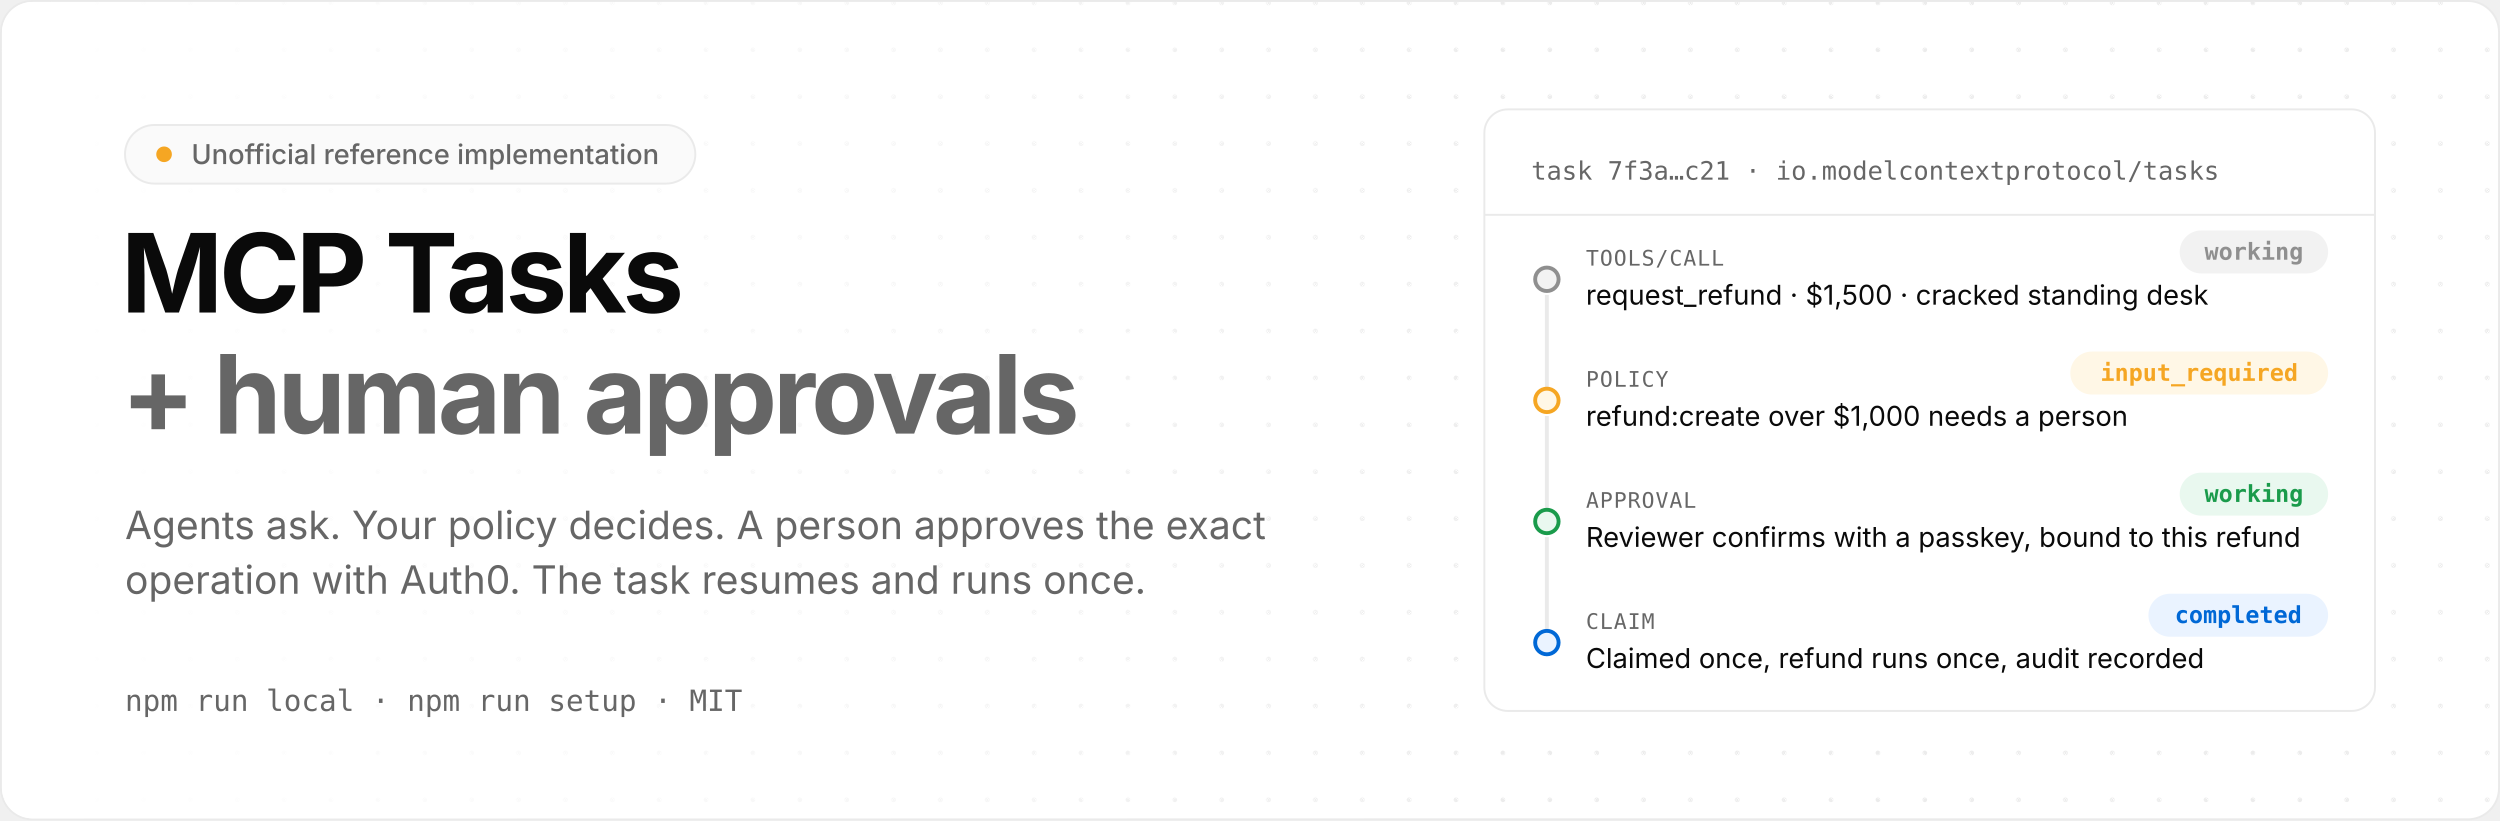
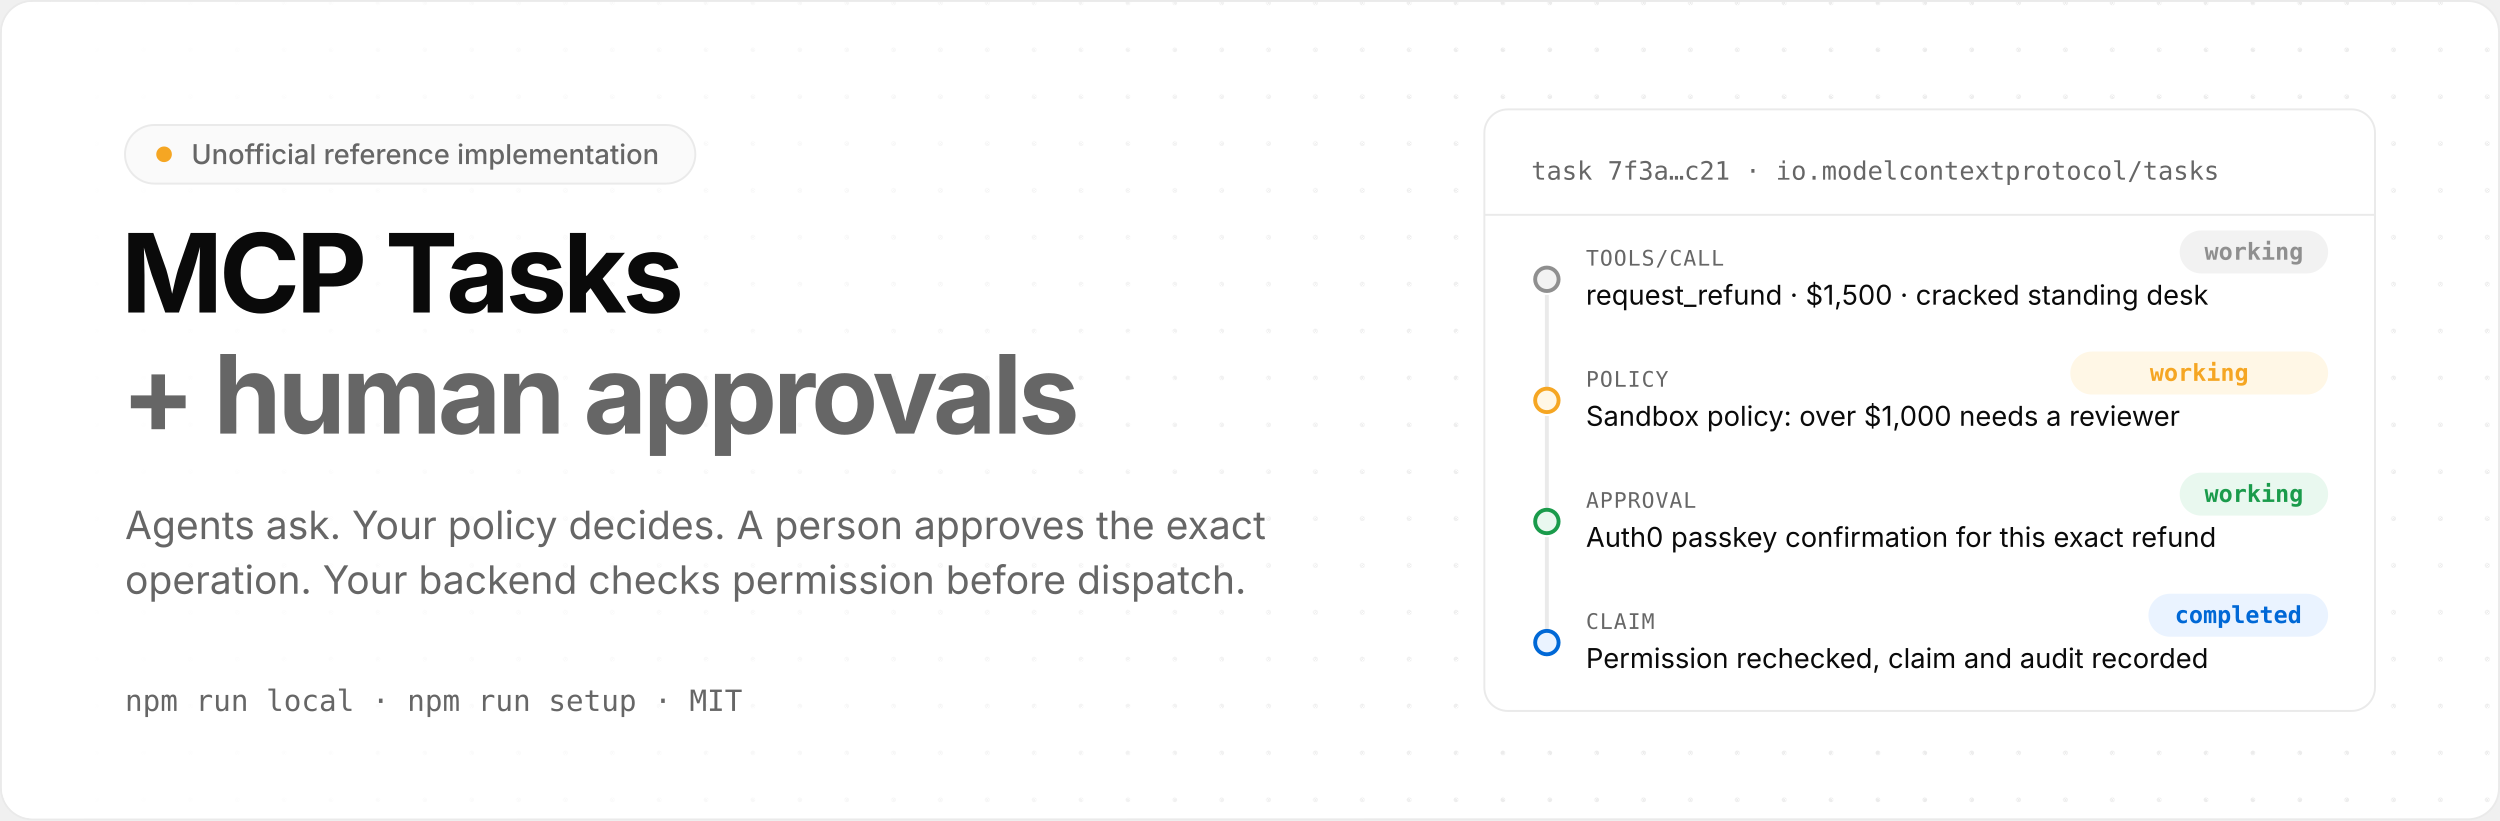
<svg xmlns="http://www.w3.org/2000/svg" width="1280" height="420" viewBox="0 0 1280 420" role="img" aria-label="MCP Tasks with Auth0 approvals: an unofficial reference implementation">
  <defs>
    <pattern id="d" width="24" height="24" patternUnits="userSpaceOnUse">
      <circle cx="1.5" cy="1.5" r="1.2" fill="#ececec" />
    </pattern>
    <linearGradient id="f" x1="0" y1="0" x2="1" y2="0">
      <stop offset="0" stop-color="#ffffff" stop-opacity="1" />
      <stop offset="0.55" stop-color="#ffffff" stop-opacity="0.6" />
      <stop offset="1" stop-color="#ffffff" stop-opacity="0" />
    </linearGradient>
  </defs>
  <rect x="0.5" y="0.5" width="1279" height="419" rx="16" fill="#ffffff" stroke="#eaeaea" />
  <rect x="1" y="1" width="1278" height="418" rx="16" fill="url(#d)" />
  <rect x="1" y="1" width="760" height="418" rx="16" fill="url(#f)" />
  <rect x="64" y="64" width="292" height="30" rx="15" fill="#fafafa" stroke="#eaeaea" />
  <circle cx="84" cy="79" r="4" fill="#f5a623" />
  <text x="98" y="84" font-family="-apple-system, BlinkMacSystemFont, 'Segoe UI', Inter, Helvetica, Arial, sans-serif" font-size="14" font-weight="500" fill="#666666">Unofficial reference implementation</text>
  <text x="62" y="160" font-family="-apple-system, BlinkMacSystemFont, 'Segoe UI', Inter, Helvetica, Arial, sans-serif" font-size="56" font-weight="700" letter-spacing="-2" fill="#0a0a0a">MCP Tasks</text>
  <text x="62" y="222" font-family="-apple-system, BlinkMacSystemFont, 'Segoe UI', Inter, Helvetica, Arial, sans-serif" font-size="56" font-weight="700" letter-spacing="-2" fill="#666666">+ human approvals</text>
  <text x="64" y="276" font-family="-apple-system, BlinkMacSystemFont, 'Segoe UI', Inter, Helvetica, Arial, sans-serif" font-size="20" fill="#666666">Agents ask. Your policy decides. A person approves the exact</text>
-   <text x="64" y="304" font-family="-apple-system, BlinkMacSystemFont, 'Segoe UI', Inter, Helvetica, Arial, sans-serif" font-size="20" fill="#666666">operation with Auth0. The task resumes and runs once.</text>
+   <text x="64" y="304" font-family="-apple-system, BlinkMacSystemFont, 'Segoe UI', Inter, Helvetica, Arial, sans-serif" font-size="20" fill="#666666">operation. Your backend checks permission before dispatch.</text>
  <text x="64" y="364" font-family="ui-monospace, SFMono-Regular, Menlo, Consolas, monospace" font-size="15" fill="#666666">npm run local  ·  npm run setup  ·  MIT</text>
  <rect x="760" y="56" width="456" height="308" rx="12" fill="#ffffff" stroke="#eaeaea" />
  <text x="784" y="92" font-family="ui-monospace, SFMono-Regular, Menlo, Consolas, monospace" font-size="13" fill="#666666">task 7f3a…c21 · io.modelcontextprotocol/tasks</text>
  <line x1="760" y1="110" x2="1216" y2="110" stroke="#eaeaea" />
  <circle cx="792" cy="143" r="6" fill="#f2f2f2" stroke="#8f8f8f" stroke-width="2" />
  <line x1="792" y1="151" x2="792" y2="201" stroke="#eaeaea" stroke-width="2" />
  <text x="812" y="136" font-family="ui-monospace, SFMono-Regular, Menlo, Consolas, monospace" font-size="11" fill="#666666" letter-spacing="0.5">TOOLS/CALL</text>
  <text x="812" y="156" font-family="-apple-system, BlinkMacSystemFont, 'Segoe UI', Inter, Helvetica, Arial, sans-serif" font-size="14" fill="#0a0a0a">request_refund · $1,500 · cracked standing desk</text>
  <rect x="1116" y="118" width="76" height="22" rx="11" fill="#f2f2f2" />
  <text x="1154.0" y="133" text-anchor="middle" font-family="ui-monospace, SFMono-Regular, Menlo, Consolas, monospace" font-size="12" font-weight="600" fill="#8f8f8f">working</text>
  <circle cx="792" cy="205" r="6" fill="#fff7e6" stroke="#f5a623" stroke-width="2" />
  <line x1="792" y1="213" x2="792" y2="263" stroke="#eaeaea" stroke-width="2" />
  <text x="812" y="198" font-family="ui-monospace, SFMono-Regular, Menlo, Consolas, monospace" font-size="11" fill="#666666" letter-spacing="0.5">POLICY</text>
-   <text x="812" y="218" font-family="-apple-system, BlinkMacSystemFont, 'Segoe UI', Inter, Helvetica, Arial, sans-serif" font-size="14" fill="#0a0a0a">refund:create over $1,000 needs a person</text>
+   <text x="812" y="218" font-family="-apple-system, BlinkMacSystemFont, 'Segoe UI', Inter, Helvetica, Arial, sans-serif" font-size="14" fill="#0a0a0a">Sandbox policy: over $1,000 needs a reviewer</text>
  <rect x="1060" y="180" width="132" height="22" rx="11" fill="#fff7e6" />
-   <text x="1126.0" y="195" text-anchor="middle" font-family="ui-monospace, SFMono-Regular, Menlo, Consolas, monospace" font-size="12" font-weight="600" fill="#f5a623">input_required</text>
+   <text x="1126.0" y="195" text-anchor="middle" font-family="ui-monospace, SFMono-Regular, Menlo, Consolas, monospace" font-size="12" font-weight="600" fill="#f5a623">working</text>
  <circle cx="792" cy="267" r="6" fill="#e9f8ef" stroke="#1a9b4b" stroke-width="2" />
  <line x1="792" y1="275" x2="792" y2="325" stroke="#eaeaea" stroke-width="2" />
  <text x="812" y="260" font-family="ui-monospace, SFMono-Regular, Menlo, Consolas, monospace" font-size="11" fill="#666666" letter-spacing="0.5">APPROVAL</text>
-   <text x="812" y="280" font-family="-apple-system, BlinkMacSystemFont, 'Segoe UI', Inter, Helvetica, Arial, sans-serif" font-size="14" fill="#0a0a0a">Reviewer confirms with a passkey, bound to this refund</text>
+   <text x="812" y="280" font-family="-apple-system, BlinkMacSystemFont, 'Segoe UI', Inter, Helvetica, Arial, sans-serif" font-size="14" fill="#0a0a0a">Auth0 passkey confirmation for this exact refund</text>
  <rect x="1116" y="242" width="76" height="22" rx="11" fill="#e9f8ef" />
  <text x="1154.0" y="257" text-anchor="middle" font-family="ui-monospace, SFMono-Regular, Menlo, Consolas, monospace" font-size="12" font-weight="600" fill="#1a9b4b">working</text>
  <circle cx="792" cy="329" r="6" fill="#eaf3ff" stroke="#0068d6" stroke-width="2" />
  <text x="812" y="322" font-family="ui-monospace, SFMono-Regular, Menlo, Consolas, monospace" font-size="11" fill="#666666" letter-spacing="0.5">CLAIM</text>
-   <text x="812" y="342" font-family="-apple-system, BlinkMacSystemFont, 'Segoe UI', Inter, Helvetica, Arial, sans-serif" font-size="14" fill="#0a0a0a">Claimed once, refund runs once, audit recorded</text>
+   <text x="812" y="342" font-family="-apple-system, BlinkMacSystemFont, 'Segoe UI', Inter, Helvetica, Arial, sans-serif" font-size="14" fill="#0a0a0a">Permission rechecked, claim and audit recorded</text>
  <rect x="1100" y="304" width="92" height="22" rx="11" fill="#eaf3ff" />
  <text x="1146.0" y="319" text-anchor="middle" font-family="ui-monospace, SFMono-Regular, Menlo, Consolas, monospace" font-size="12" font-weight="600" fill="#0068d6">completed</text>
</svg>
